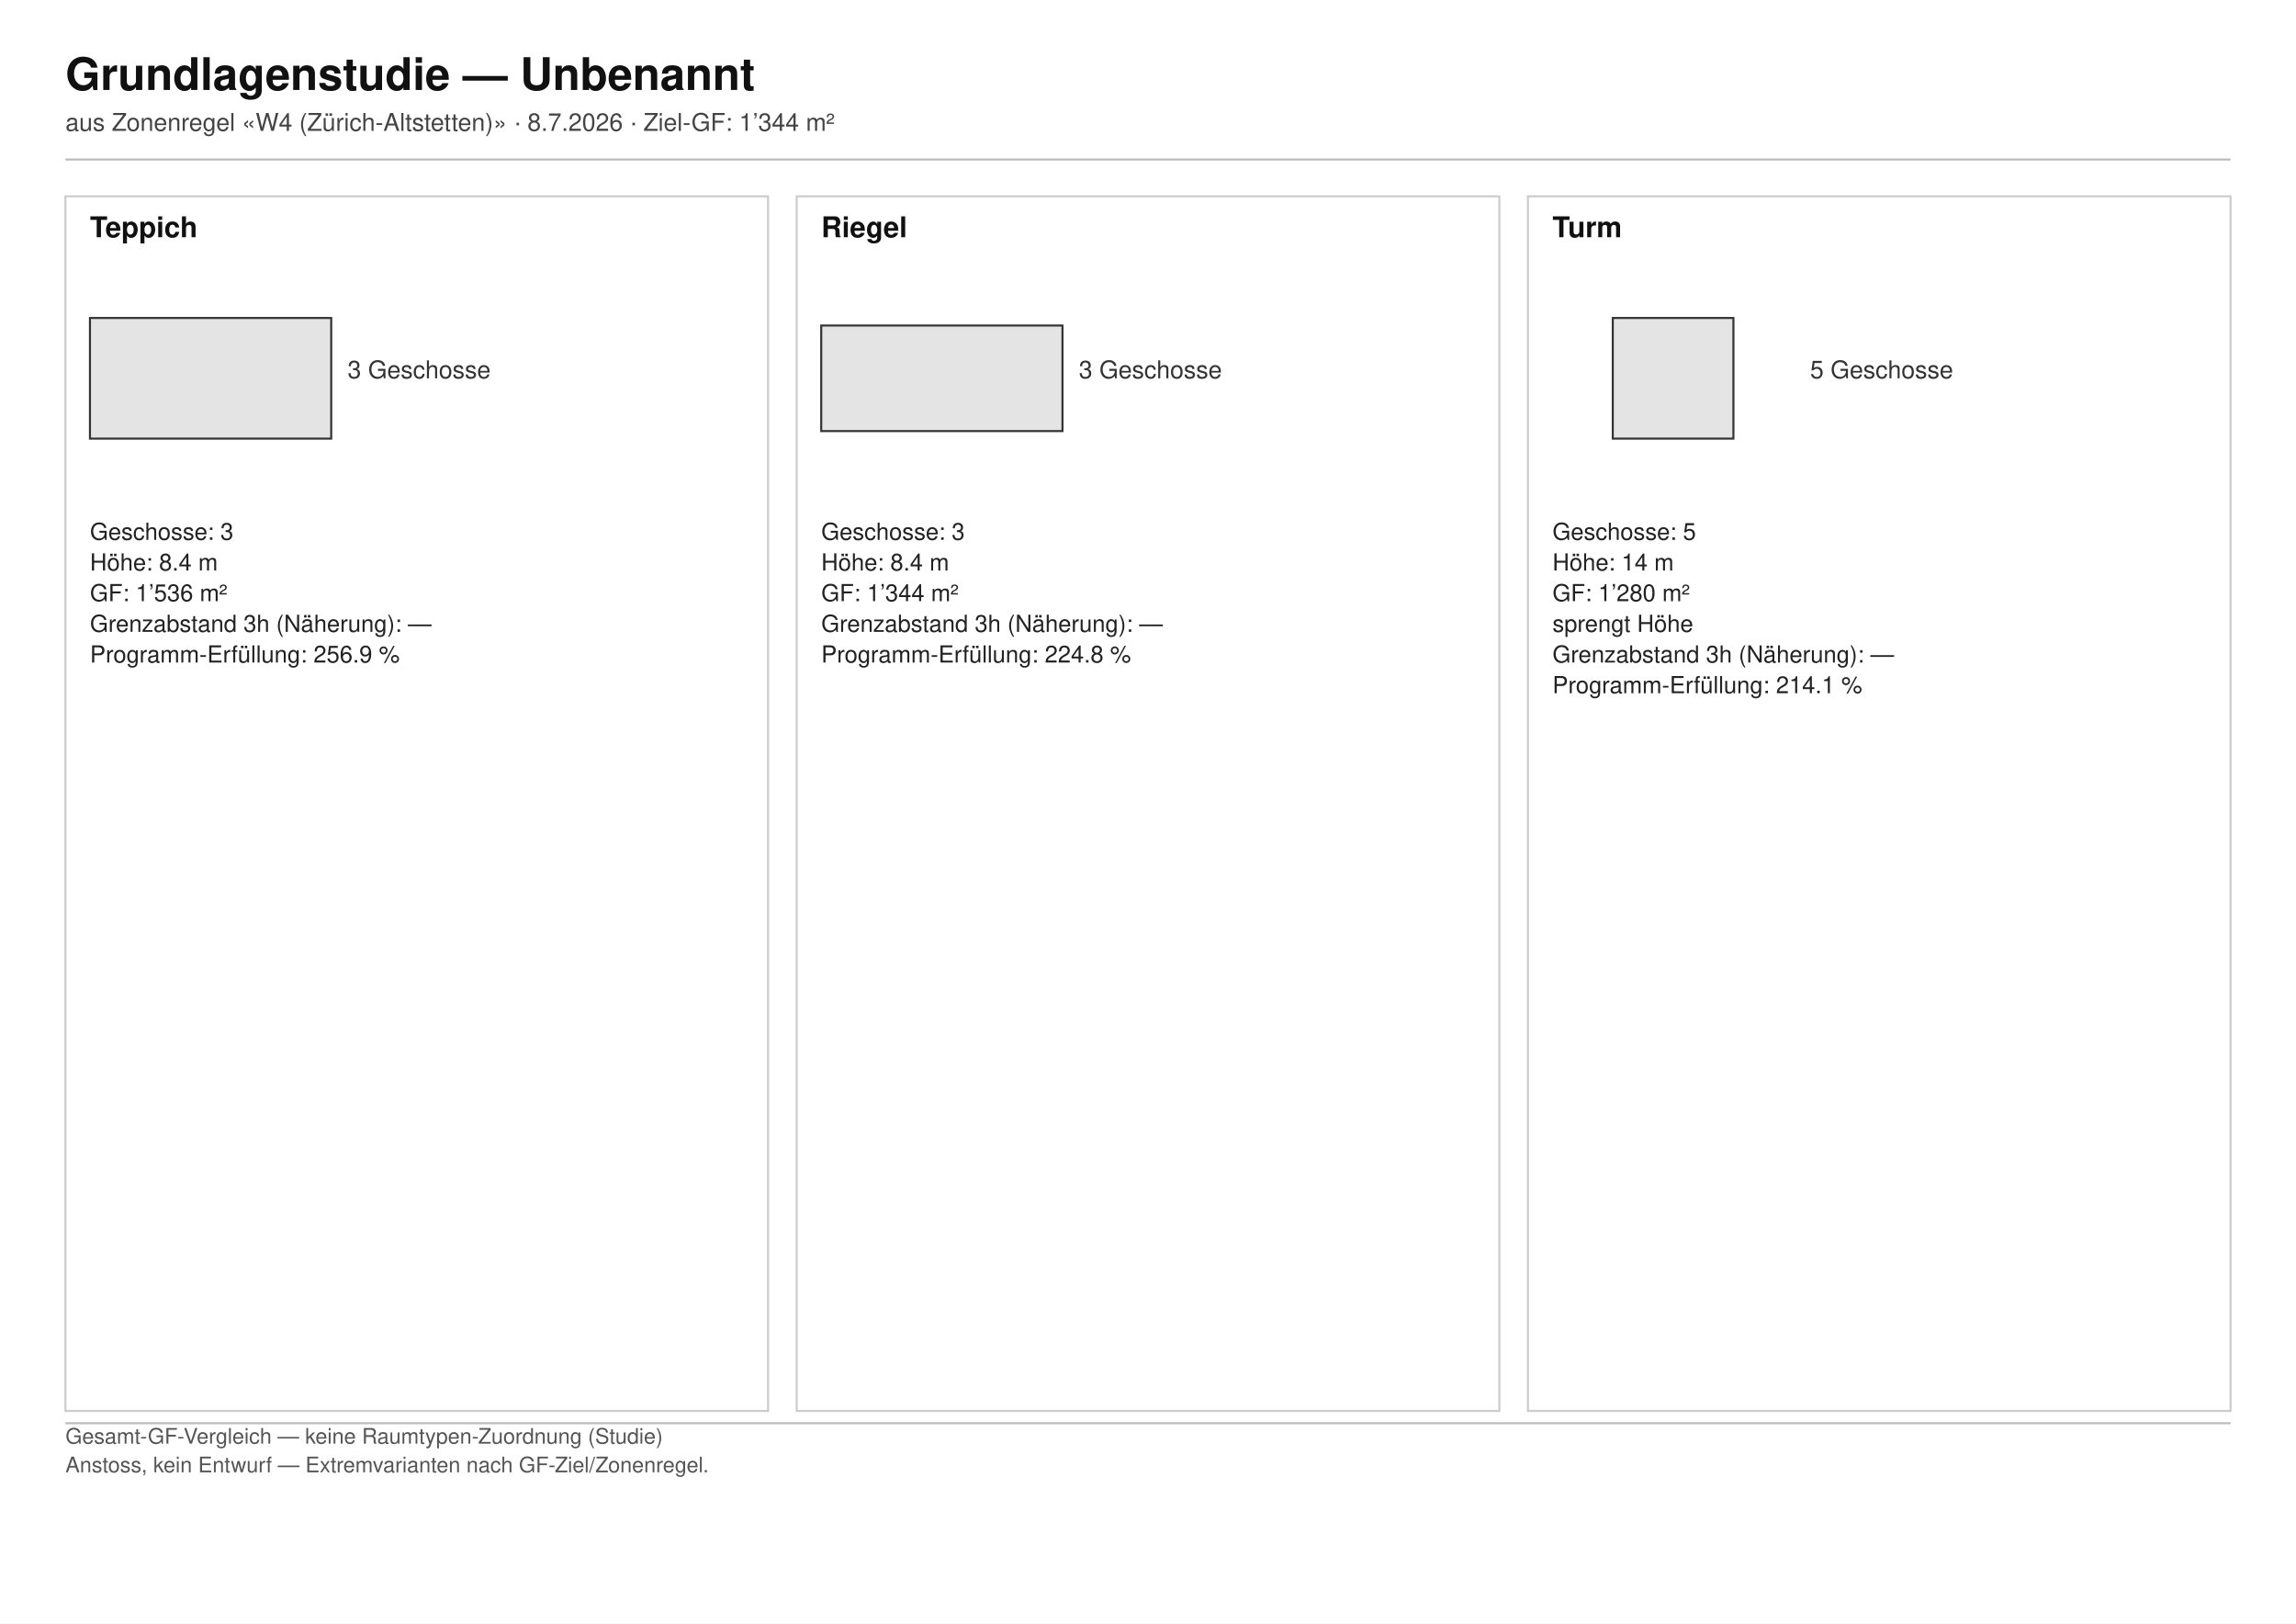
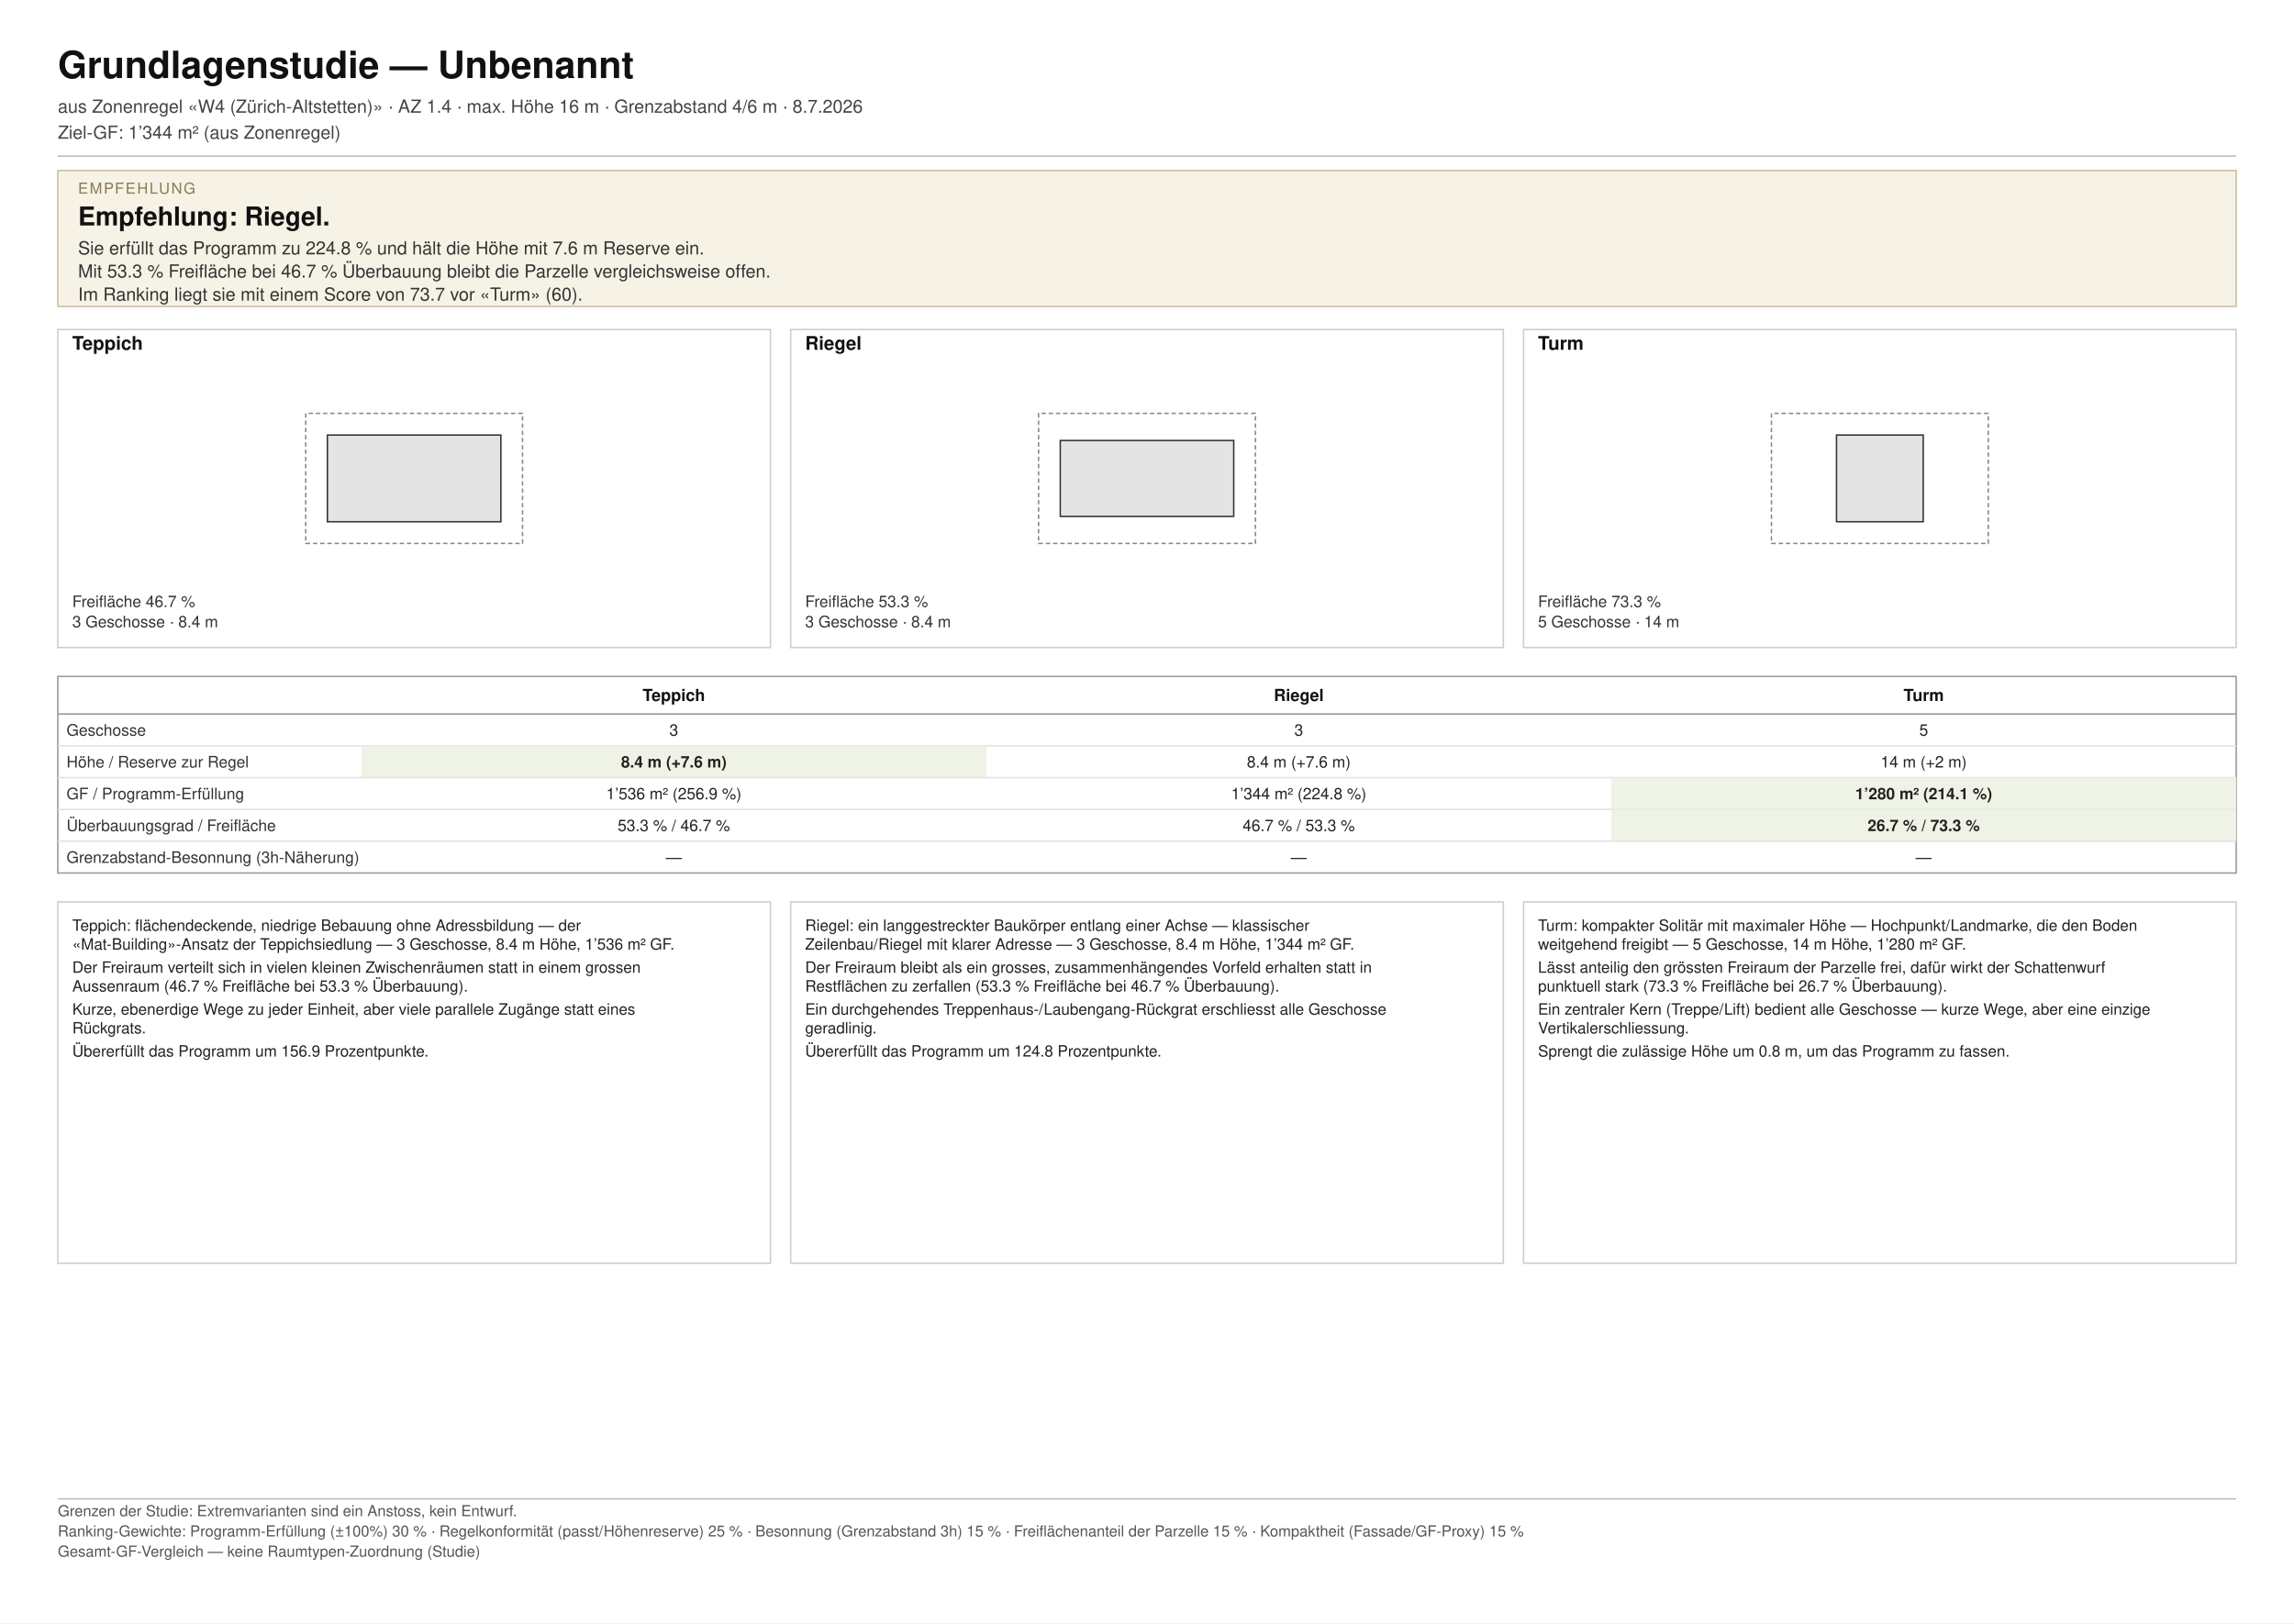
- <svg xmlns="http://www.w3.org/2000/svg" viewBox="0 0 1123 794" font-family="Helvetica, Arial, sans-serif">
-   <rect x="0" y="0" width="1123" height="794" fill="#ffffff" />
-   <text x="32" y="44" font-size="22" font-weight="bold" fill="#111111">Grundlagenstudie — Unbenannt</text>
-   <text x="32" y="64" font-size="12" fill="#444444">aus Zonenregel «W4 (Zürich-Altstetten)» · 8.7.2026 · Ziel-GF: 1’344 m²</text>
-   <line x1="32" y1="78" x2="1091" y2="78" stroke="#bbbbbb" stroke-width="1" />
-   <rect x="32.00" y="96" width="343.67" height="594" fill="none" stroke="#cccccc" stroke-width="1" />
-   <text x="44.00" y="116" font-size="14" font-weight="bold" fill="#111111">Teppich</text>
-   <polygon points="162.00,214.50 162.00,155.50 44.00,155.50 44.00,214.50" fill="#e4e4e4" stroke="#333333" stroke-width="1" />
-   <text x="170.00" y="185.00" font-size="12" fill="#333333">3 Geschosse</text>
-   <text x="44.00" y="264.00" font-size="11.5" fill="#222222">Geschosse: 3</text>
-   <text x="44.00" y="279.00" font-size="11.5" fill="#222222">Höhe: 8.4 m</text>
-   <text x="44.00" y="294.00" font-size="11.5" fill="#222222">GF: 1’536 m²</text>
-   <text x="44.00" y="309.00" font-size="11.5" fill="#222222">Grenzabstand 3h (Näherung): —</text>
-   <text x="44.00" y="324.00" font-size="11.5" fill="#222222">Programm-Erfüllung: 256.9 %</text>
-   <rect x="389.67" y="96" width="343.67" height="594" fill="none" stroke="#cccccc" stroke-width="1" />
-   <text x="401.67" y="116" font-size="14" font-weight="bold" fill="#111111">Riegel</text>
-   <polygon points="401.67,210.81 519.67,210.81 519.67,159.19 401.67,159.19" fill="#e4e4e4" stroke="#333333" stroke-width="1" />
-   <text x="527.67" y="185.00" font-size="12" fill="#333333">3 Geschosse</text>
-   <text x="401.67" y="264.00" font-size="11.5" fill="#222222">Geschosse: 3</text>
-   <text x="401.67" y="279.00" font-size="11.5" fill="#222222">Höhe: 8.4 m</text>
-   <text x="401.67" y="294.00" font-size="11.5" fill="#222222">GF: 1’344 m²</text>
-   <text x="401.67" y="309.00" font-size="11.5" fill="#222222">Grenzabstand 3h (Näherung): —</text>
-   <text x="401.67" y="324.00" font-size="11.5" fill="#222222">Programm-Erfüllung: 224.8 %</text>
-   <rect x="747.33" y="96" width="343.67" height="594" fill="none" stroke="#cccccc" stroke-width="1" />
-   <text x="759.33" y="116" font-size="14" font-weight="bold" fill="#111111">Turm</text>
-   <polygon points="788.83,214.50 847.83,214.50 847.83,155.50 788.83,155.50" fill="#e4e4e4" stroke="#333333" stroke-width="1" />
-   <text x="885.33" y="185.00" font-size="12" fill="#333333">5 Geschosse</text>
-   <text x="759.33" y="264.00" font-size="11.5" fill="#222222">Geschosse: 5</text>
-   <text x="759.33" y="279.00" font-size="11.5" fill="#222222">Höhe: 14 m</text>
-   <text x="759.33" y="294.00" font-size="11.5" fill="#222222">GF: 1’280 m²</text>
-   <text x="759.33" y="309.00" font-size="11.5" fill="#222222">sprengt Höhe</text>
-   <text x="759.33" y="324.00" font-size="11.5" fill="#222222">Grenzabstand 3h (Näherung): —</text>
-   <text x="759.33" y="339.00" font-size="11.5" fill="#222222">Programm-Erfüllung: 214.1 %</text>
-   <line x1="32" y1="696" x2="1091" y2="696" stroke="#bbbbbb" stroke-width="1" />
-   <text x="32" y="706.00" font-size="10.5" fill="#555555">Gesamt-GF-Vergleich — keine Raumtypen-Zuordnung (Studie)</text>
-   <text x="32" y="720.00" font-size="10.5" fill="#555555">Anstoss, kein Entwurf — Extremvarianten nach GF-Ziel/Zonenregel.</text>
+ <svg xmlns="http://www.w3.org/2000/svg" viewBox="0 0 1587 1123" font-family="Helvetica, Arial, sans-serif">
+   <rect x="0" y="0" width="1587" height="1123" fill="#ffffff" />
+   <text x="40" y="54" font-size="26" font-weight="bold" fill="#111111">Grundlagenstudie — Unbenannt</text>
+   <text x="40" y="78" font-size="12.5" fill="#444444">aus Zonenregel «W4 (Zürich-Altstetten)» · AZ 1.4 · max. Höhe 16 m · Grenzabstand 4/6 m · 8.7.2026</text>
+   <text x="40" y="96" font-size="12.5" fill="#444444">Ziel-GF: 1’344 m² (aus Zonenregel)</text>
+   <line x1="40" y1="108" x2="1547" y2="108" stroke="#bbbbbb" stroke-width="1" />
+   <rect x="40" y="118" width="1507" height="94" fill="#f6f2e6" stroke="#c9bfa0" stroke-width="1" />
+   <text x="54" y="134" font-size="10.5" letter-spacing="1" fill="#8a7a4e">EMPFEHLUNG</text>
+   <text x="54" y="156" font-size="18" font-weight="bold" fill="#111111">Empfehlung: Riegel.</text>
+   <text x="54" y="176" font-size="12.5" fill="#333333">Sie erfüllt das Programm zu 224.8 % und hält die Höhe mit 7.6 m Reserve ein.</text>
+   <text x="54" y="192" font-size="12.5" fill="#333333">Mit 53.3 % Freifläche bei 46.7 % Überbauung bleibt die Parzelle vergleichsweise offen.</text>
+   <text x="54" y="208" font-size="12.5" fill="#333333">Im Ranking liegt sie mit einem Score von 73.7 vor «Turm» (60).</text>
+   <rect x="40.00" y="228" width="493.00" height="220" fill="none" stroke="#cccccc" stroke-width="1" />
+   <text x="50.00" y="242" font-size="13" font-weight="bold" fill="#111111">Teppich</text>
+   <polygon points="211.50,376.00 361.50,376.00 361.50,286.00 211.50,286.00" fill="none" stroke="#888888" stroke-width="1" stroke-dasharray="3,2" />
+   <polygon points="346.50,361.00 346.50,301.00 226.50,301.00 226.50,361.00" fill="#e4e4e4" stroke="#333333" stroke-width="1" />
+   <text x="50.00" y="420.00" font-size="11" fill="#333333">Freifläche 46.7 %</text>
+   <text x="50.00" y="434.00" font-size="11" fill="#333333">3 Geschosse · 8.4 m</text>
+   <rect x="547.00" y="228" width="493.00" height="220" fill="none" stroke="#cccccc" stroke-width="1" />
+   <text x="557.00" y="242" font-size="13" font-weight="bold" fill="#111111">Riegel</text>
+   <polygon points="718.50,376.00 868.50,376.00 868.50,286.00 718.50,286.00" fill="none" stroke="#888888" stroke-width="1" stroke-dasharray="3,2" />
+   <polygon points="733.50,357.25 853.50,357.25 853.50,304.75 733.50,304.75" fill="#e4e4e4" stroke="#333333" stroke-width="1" />
+   <text x="557.00" y="420.00" font-size="11" fill="#333333">Freifläche 53.3 %</text>
+   <text x="557.00" y="434.00" font-size="11" fill="#333333">3 Geschosse · 8.4 m</text>
+   <rect x="1054.00" y="228" width="493.00" height="220" fill="none" stroke="#cccccc" stroke-width="1" />
+   <text x="1064.00" y="242" font-size="13" font-weight="bold" fill="#111111">Turm</text>
+   <polygon points="1225.50,376.00 1375.50,376.00 1375.50,286.00 1225.50,286.00" fill="none" stroke="#888888" stroke-width="1" stroke-dasharray="3,2" />
+   <polygon points="1270.50,361.00 1330.50,361.00 1330.50,301.00 1270.50,301.00" fill="#e4e4e4" stroke="#333333" stroke-width="1" />
+   <text x="1064.00" y="420.00" font-size="11" fill="#333333">Freifläche 73.3 %</text>
+   <text x="1064.00" y="434.00" font-size="11" fill="#333333">5 Geschosse · 14 m</text>
+   <rect x="40" y="468" width="1507" height="136" fill="none" stroke="#999999" stroke-width="1" />
+   <text x="466.17" y="485" font-size="11.5" font-weight="bold" text-anchor="middle" fill="#111111">Teppich</text>
+   <text x="898.50" y="485" font-size="11.5" font-weight="bold" text-anchor="middle" fill="#111111">Riegel</text>
+   <text x="1330.83" y="485" font-size="11.5" font-weight="bold" text-anchor="middle" fill="#111111">Turm</text>
+   <line x1="40" y1="494" x2="1547" y2="494" stroke="#999999" stroke-width="1" />
+   <text x="46" y="509.00" font-size="11" fill="#333333">Geschosse</text>
+   <text x="466.17" y="509.00" font-size="11" text-anchor="middle" font-weight="normal" fill="#222222">3</text>
+   <text x="898.50" y="509.00" font-size="11" text-anchor="middle" font-weight="normal" fill="#222222">3</text>
+   <text x="1330.83" y="509.00" font-size="11" text-anchor="middle" font-weight="normal" fill="#222222">5</text>
+   <line x1="40" y1="516.00" x2="1547" y2="516.00" stroke="#e2e2e2" stroke-width="1" />
+   <text x="46" y="531.00" font-size="11" fill="#333333">Höhe / Reserve zur Regel</text>
+   <rect x="250.00" y="516.00" width="432.33" height="22" fill="#eef3e6" />
+   <text x="466.17" y="531.00" font-size="11" text-anchor="middle" font-weight="bold" fill="#222222">8.4 m (+7.6 m)</text>
+   <text x="898.50" y="531.00" font-size="11" text-anchor="middle" font-weight="normal" fill="#222222">8.4 m (+7.6 m)</text>
+   <text x="1330.83" y="531.00" font-size="11" text-anchor="middle" font-weight="normal" fill="#222222">14 m (+2 m)</text>
+   <line x1="40" y1="538.00" x2="1547" y2="538.00" stroke="#e2e2e2" stroke-width="1" />
+   <text x="46" y="553.00" font-size="11" fill="#333333">GF / Programm-Erfüllung</text>
+   <text x="466.17" y="553.00" font-size="11" text-anchor="middle" font-weight="normal" fill="#222222">1’536 m² (256.9 %)</text>
+   <text x="898.50" y="553.00" font-size="11" text-anchor="middle" font-weight="normal" fill="#222222">1’344 m² (224.8 %)</text>
+   <rect x="1114.67" y="538.00" width="432.33" height="22" fill="#eef3e6" />
+   <text x="1330.83" y="553.00" font-size="11" text-anchor="middle" font-weight="bold" fill="#222222">1’280 m² (214.1 %)</text>
+   <line x1="40" y1="560.00" x2="1547" y2="560.00" stroke="#e2e2e2" stroke-width="1" />
+   <text x="46" y="575.00" font-size="11" fill="#333333">Überbauungsgrad / Freifläche</text>
+   <text x="466.17" y="575.00" font-size="11" text-anchor="middle" font-weight="normal" fill="#222222">53.3 % / 46.7 %</text>
+   <text x="898.50" y="575.00" font-size="11" text-anchor="middle" font-weight="normal" fill="#222222">46.7 % / 53.3 %</text>
+   <rect x="1114.67" y="560.00" width="432.33" height="22" fill="#eef3e6" />
+   <text x="1330.83" y="575.00" font-size="11" text-anchor="middle" font-weight="bold" fill="#222222">26.7 % / 73.3 %</text>
+   <line x1="40" y1="582.00" x2="1547" y2="582.00" stroke="#e2e2e2" stroke-width="1" />
+   <text x="46" y="597.00" font-size="11" fill="#333333">Grenzabstand-Besonnung (3h-Näherung)</text>
+   <text x="466.17" y="597.00" font-size="11" text-anchor="middle" font-weight="normal" fill="#222222">—</text>
+   <text x="898.50" y="597.00" font-size="11" text-anchor="middle" font-weight="normal" fill="#222222">—</text>
+   <text x="1330.83" y="597.00" font-size="11" text-anchor="middle" font-weight="normal" fill="#222222">—</text>
+   <rect x="40.00" y="624" width="493.00" height="250" fill="none" stroke="#cccccc" stroke-width="1" />
+   <text x="50.00" y="644.00" font-size="10.8" fill="#222222">Teppich: flächendeckende, niedrige Bebauung ohne Adressbildung — der</text>
+   <text x="50.00" y="657.00" font-size="10.8" fill="#222222">«Mat-Building»-Ansatz der Teppichsiedlung — 3 Geschosse, 8.4 m Höhe, 1’536 m² GF.</text>
+   <text x="50.00" y="673.00" font-size="10.8" fill="#222222">Der Freiraum verteilt sich in vielen kleinen Zwischenräumen statt in einem grossen</text>
+   <text x="50.00" y="686.00" font-size="10.8" fill="#222222">Aussenraum (46.7 % Freifläche bei 53.3 % Überbauung).</text>
+   <text x="50.00" y="702.00" font-size="10.8" fill="#222222">Kurze, ebenerdige Wege zu jeder Einheit, aber viele parallele Zugänge statt eines</text>
+   <text x="50.00" y="715.00" font-size="10.8" fill="#222222">Rückgrats.</text>
+   <text x="50.00" y="731.00" font-size="10.8" fill="#222222">Übererfüllt das Programm um 156.9 Prozentpunkte.</text>
+   <rect x="547.00" y="624" width="493.00" height="250" fill="none" stroke="#cccccc" stroke-width="1" />
+   <text x="557.00" y="644.00" font-size="10.8" fill="#222222">Riegel: ein langgestreckter Baukörper entlang einer Achse — klassischer</text>
+   <text x="557.00" y="657.00" font-size="10.8" fill="#222222">Zeilenbau/Riegel mit klarer Adresse — 3 Geschosse, 8.4 m Höhe, 1’344 m² GF.</text>
+   <text x="557.00" y="673.00" font-size="10.8" fill="#222222">Der Freiraum bleibt als ein grosses, zusammenhängendes Vorfeld erhalten statt in</text>
+   <text x="557.00" y="686.00" font-size="10.8" fill="#222222">Restflächen zu zerfallen (53.3 % Freifläche bei 46.7 % Überbauung).</text>
+   <text x="557.00" y="702.00" font-size="10.8" fill="#222222">Ein durchgehendes Treppenhaus-/Laubengang-Rückgrat erschliesst alle Geschosse</text>
+   <text x="557.00" y="715.00" font-size="10.8" fill="#222222">geradlinig.</text>
+   <text x="557.00" y="731.00" font-size="10.8" fill="#222222">Übererfüllt das Programm um 124.8 Prozentpunkte.</text>
+   <rect x="1054.00" y="624" width="493.00" height="250" fill="none" stroke="#cccccc" stroke-width="1" />
+   <text x="1064.00" y="644.00" font-size="10.8" fill="#222222">Turm: kompakter Solitär mit maximaler Höhe — Hochpunkt/Landmarke, die den Boden</text>
+   <text x="1064.00" y="657.00" font-size="10.8" fill="#222222">weitgehend freigibt — 5 Geschosse, 14 m Höhe, 1’280 m² GF.</text>
+   <text x="1064.00" y="673.00" font-size="10.8" fill="#222222">Lässt anteilig den grössten Freiraum der Parzelle frei, dafür wirkt der Schattenwurf</text>
+   <text x="1064.00" y="686.00" font-size="10.8" fill="#222222">punktuell stark (73.3 % Freifläche bei 26.7 % Überbauung).</text>
+   <text x="1064.00" y="702.00" font-size="10.8" fill="#222222">Ein zentraler Kern (Treppe/Lift) bedient alle Geschosse — kurze Wege, aber eine einzige</text>
+   <text x="1064.00" y="715.00" font-size="10.8" fill="#222222">Vertikalerschliessung.</text>
+   <text x="1064.00" y="731.00" font-size="10.8" fill="#222222">Sprengt die zulässige Höhe um 0.8 m, um das Programm zu fassen.</text>
+   <line x1="40" y1="1037" x2="1547" y2="1037" stroke="#bbbbbb" stroke-width="1" />
+   <text x="40" y="1049.00" font-size="10.5" fill="#555555">Grenzen der Studie: Extremvarianten sind ein Anstoss, kein Entwurf.</text>
+   <text x="40" y="1063.00" font-size="10.5" fill="#555555">Ranking-Gewichte: Programm-Erfüllung (±100%) 30 % · Regelkonformität (passt/Höhenreserve) 25 % · Besonnung (Grenzabstand 3h) 15 % · Freiflächenanteil der Parzelle 15 % · Kompaktheit (Fassade/GF-Proxy) 15 %</text>
+   <text x="40" y="1077.00" font-size="10.5" fill="#555555">Gesamt-GF-Vergleich — keine Raumtypen-Zuordnung (Studie)</text>
</svg>
